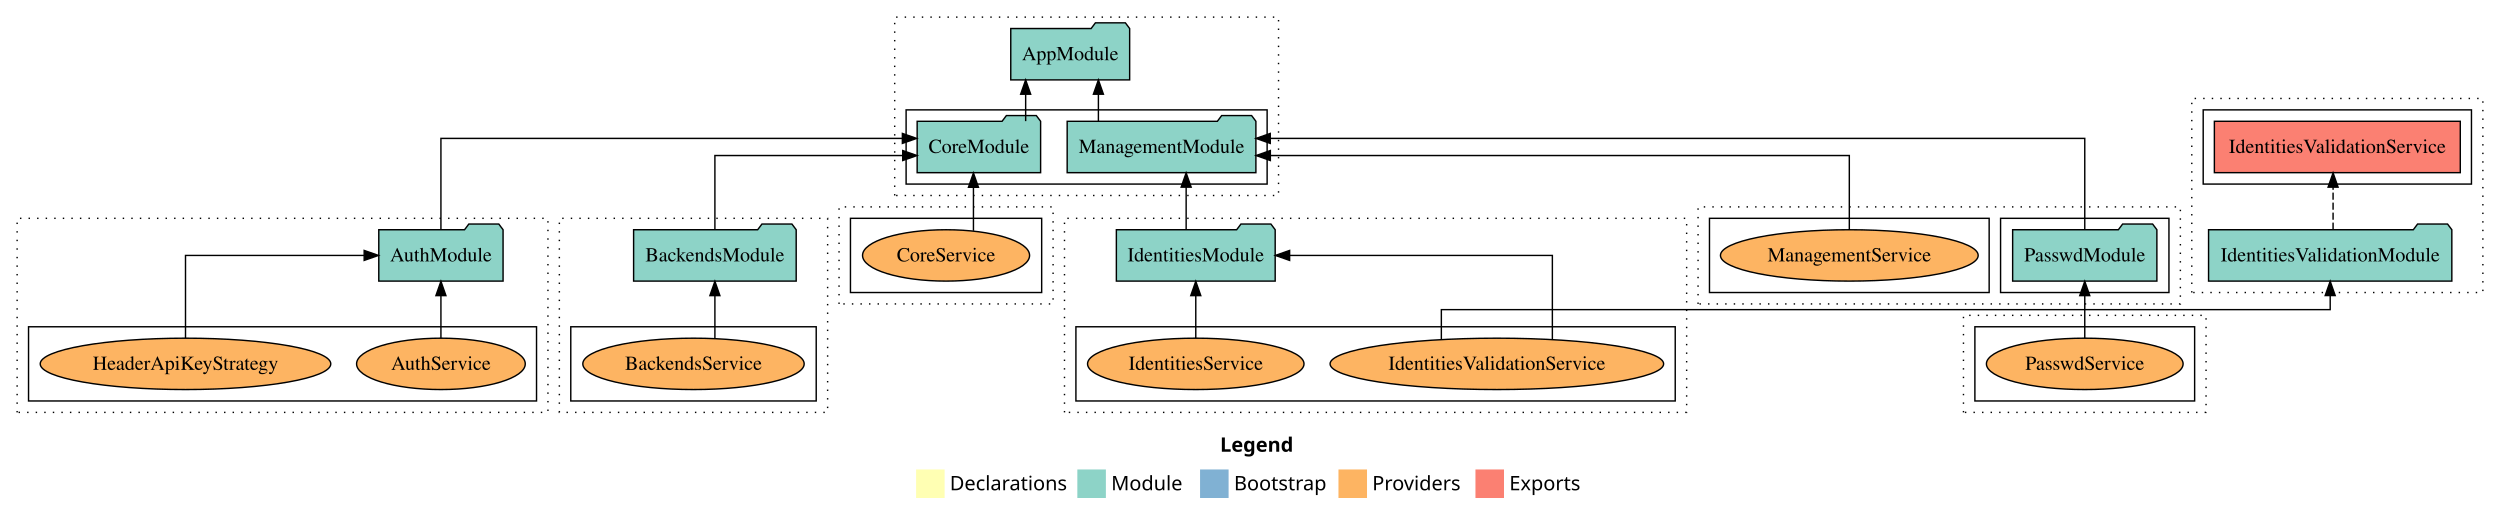
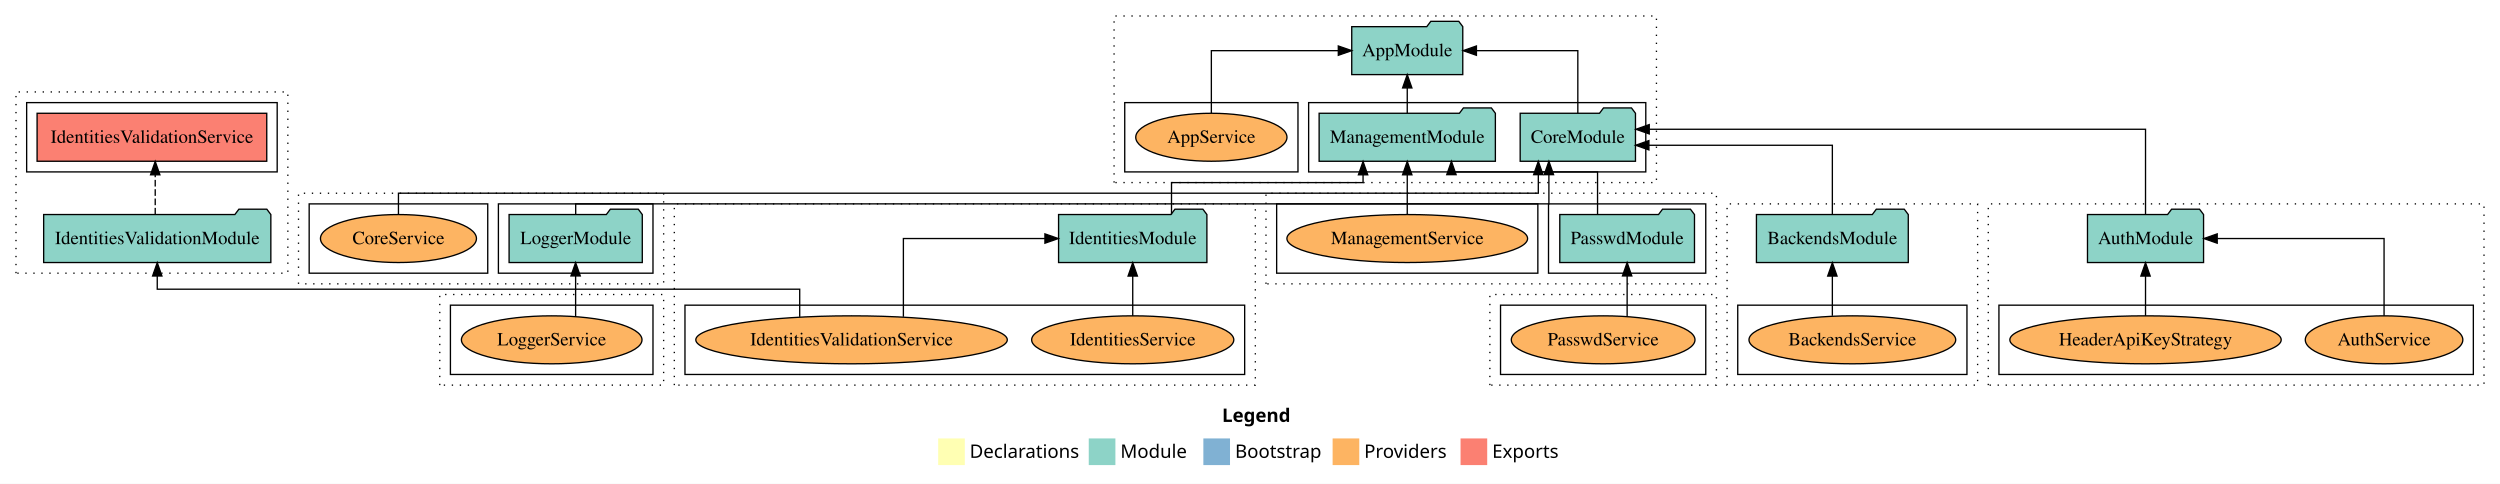
- <svg xmlns="http://www.w3.org/2000/svg" width="1752pt" height="363pt" viewBox="0.00 0.00 1752.00 363.00">
+ <svg xmlns="http://www.w3.org/2000/svg" width="1876pt" height="363pt" viewBox="0.00 0.00 1876.00 363.00">
  <g id="graph0" class="graph" transform="scale(1 1) rotate(0) translate(4 359)">
-     <polygon fill="white" stroke="transparent" points="-4,4 -4,-359 1748,-359 1748,4 -4,4" />
-     <text text-anchor="start" x="851.01" y="-42.4" font-family="Times-12" font-weight="bold" font-size="14.00">Legend</text>
-     <polygon fill="#ffffb3" stroke="transparent" points="638,-10 638,-30 658,-30 658,-10 638,-10" />
-     <text text-anchor="start" x="661.63" y="-15.4" font-family="Times-12" font-size="14.00">  Declarations</text>
-     <polygon fill="#8dd3c7" stroke="transparent" points="751,-10 751,-30 771,-30 771,-10 751,-10" />
-     <text text-anchor="start" x="774.73" y="-15.4" font-family="Times-12" font-size="14.00">  Module</text>
-     <polygon fill="#80b1d3" stroke="transparent" points="837,-10 837,-30 857,-30 857,-10 837,-10" />
-     <text text-anchor="start" x="860.78" y="-15.4" font-family="Times-12" font-size="14.00">  Bootstrap</text>
-     <polygon fill="#fdb462" stroke="transparent" points="934,-10 934,-30 954,-30 954,-10 934,-10" />
-     <text text-anchor="start" x="957.67" y="-15.4" font-family="Times-12" font-size="14.00">  Providers</text>
-     <polygon fill="#fb8072" stroke="transparent" points="1030,-10 1030,-30 1050,-30 1050,-10 1030,-10" />
-     <text text-anchor="start" x="1053.73" y="-15.4" font-family="Times-12" font-size="14.00">  Exports</text>
+     <polygon fill="white" stroke="transparent" points="-4,4 -4,-359 1872,-359 1872,4 -4,4" />
+     <text text-anchor="start" x="913.01" y="-42.4" font-family="Times-12" font-weight="bold" font-size="14.00">Legend</text>
+     <polygon fill="#ffffb3" stroke="transparent" points="700,-10 700,-30 720,-30 720,-10 700,-10" />
+     <text text-anchor="start" x="723.63" y="-15.4" font-family="Times-12" font-size="14.00">  Declarations</text>
+     <polygon fill="#8dd3c7" stroke="transparent" points="813,-10 813,-30 833,-30 833,-10 813,-10" />
+     <text text-anchor="start" x="836.73" y="-15.4" font-family="Times-12" font-size="14.00">  Module</text>
+     <polygon fill="#80b1d3" stroke="transparent" points="899,-10 899,-30 919,-30 919,-10 899,-10" />
+     <text text-anchor="start" x="922.78" y="-15.4" font-family="Times-12" font-size="14.00">  Bootstrap</text>
+     <polygon fill="#fdb462" stroke="transparent" points="996,-10 996,-30 1016,-30 1016,-10 996,-10" />
+     <text text-anchor="start" x="1019.67" y="-15.4" font-family="Times-12" font-size="14.00">  Providers</text>
+     <polygon fill="#fb8072" stroke="transparent" points="1092,-10 1092,-30 1112,-30 1112,-10 1092,-10" />
+     <text text-anchor="start" x="1115.73" y="-15.4" font-family="Times-12" font-size="14.00">  Exports</text>
    <g id="clust1" class="cluster">
-       <polygon fill="none" stroke="black" stroke-dasharray="1,5" points="623,-222 623,-347 892,-347 892,-222 623,-222" />
+       <polygon fill="none" stroke="black" stroke-dasharray="1,5" points="832,-222 832,-347 1239,-347 1239,-222 832,-222" />
    </g>
    <g id="clust3" class="cluster">
-       <polygon fill="none" stroke="black" points="631,-230 631,-282 884,-282 884,-230 631,-230" />
+       <polygon fill="none" stroke="black" points="978,-230 978,-282 1231,-282 1231,-230 978,-230" />
+     </g>
+     <g id="clust6" class="cluster">
+       <polygon fill="none" stroke="black" points="840,-230 840,-282 970,-282 970,-230 840,-230" />
    </g>
    <g id="clust7" class="cluster">
-       <polygon fill="none" stroke="black" stroke-dasharray="1,5" points="8,-70 8,-206 380,-206 380,-70 8,-70" />
+       <polygon fill="none" stroke="black" stroke-dasharray="1,5" points="1488,-70 1488,-206 1860,-206 1860,-70 1488,-70" />
    </g>
    <g id="clust12" class="cluster">
-       <polygon fill="none" stroke="black" points="16,-78 16,-130 372,-130 372,-78 16,-78" />
+       <polygon fill="none" stroke="black" points="1496,-78 1496,-130 1852,-130 1852,-78 1496,-78" />
    </g>
    <g id="clust13" class="cluster">
-       <polygon fill="none" stroke="black" stroke-dasharray="1,5" points="388,-70 388,-206 576,-206 576,-70 388,-70" />
+       <polygon fill="none" stroke="black" stroke-dasharray="1,5" points="1292,-70 1292,-206 1480,-206 1480,-70 1292,-70" />
    </g>
    <g id="clust18" class="cluster">
-       <polygon fill="none" stroke="black" points="396,-78 396,-130 568,-130 568,-78 396,-78" />
+       <polygon fill="none" stroke="black" points="1300,-78 1300,-130 1472,-130 1472,-78 1300,-78" />
    </g>
    <g id="clust19" class="cluster">
-       <polygon fill="none" stroke="black" stroke-dasharray="1,5" points="584,-146 584,-214 734,-214 734,-146 584,-146" />
+       <polygon fill="none" stroke="black" stroke-dasharray="1,5" points="220,-146 220,-214 494,-214 494,-146 220,-146" />
+     </g>
+     <g id="clust21" class="cluster">
+       <polygon fill="none" stroke="black" points="370,-154 370,-206 486,-206 486,-154 370,-154" />
    </g>
    <g id="clust24" class="cluster">
-       <polygon fill="none" stroke="black" points="592,-154 592,-206 726,-206 726,-154 592,-154" />
+       <polygon fill="none" stroke="black" points="228,-154 228,-206 362,-206 362,-154 228,-154" />
    </g>
    <g id="clust25" class="cluster">
-       <polygon fill="none" stroke="black" stroke-dasharray="1,5" points="742,-70 742,-206 1178,-206 1178,-70 742,-70" />
+       <polygon fill="none" stroke="black" stroke-dasharray="1,5" points="502,-70 502,-206 938,-206 938,-70 502,-70" />
    </g>
    <g id="clust30" class="cluster">
-       <polygon fill="none" stroke="black" points="750,-78 750,-130 1170,-130 1170,-78 750,-78" />
+       <polygon fill="none" stroke="black" points="510,-78 510,-130 930,-130 930,-78 510,-78" />
    </g>
    <g id="clust31" class="cluster">
-       <polygon fill="none" stroke="black" stroke-dasharray="1,5" points="1532,-154 1532,-290 1736,-290 1736,-154 1532,-154" />
+       <polygon fill="none" stroke="black" stroke-dasharray="1,5" points="8,-154 8,-290 212,-290 212,-154 8,-154" />
    </g>
    <g id="clust34" class="cluster">
-       <polygon fill="none" stroke="black" points="1540,-230 1540,-282 1728,-282 1728,-230 1540,-230" />
+       <polygon fill="none" stroke="black" points="16,-230 16,-282 204,-282 204,-230 16,-230" />
    </g>
    <g id="clust37" class="cluster">
-       <polygon fill="none" stroke="black" stroke-dasharray="1,5" points="1186,-146 1186,-214 1524,-214 1524,-146 1186,-146" />
-     </g>
-     <g id="clust39" class="cluster">
-       <polygon fill="none" stroke="black" points="1398,-154 1398,-206 1516,-206 1516,-154 1398,-154" />
+       <polygon fill="none" stroke="black" stroke-dasharray="1,5" points="326,-70 326,-138 494,-138 494,-70 326,-70" />
    </g>
    <g id="clust42" class="cluster">
-       <polygon fill="none" stroke="black" points="1194,-154 1194,-206 1390,-206 1390,-154 1194,-154" />
+       <polygon fill="none" stroke="black" points="334,-78 334,-130 486,-130 486,-78 334,-78" />
    </g>
    <g id="clust43" class="cluster">
-       <polygon fill="none" stroke="black" stroke-dasharray="1,5" points="1372,-70 1372,-138 1542,-138 1542,-70 1372,-70" />
+       <polygon fill="none" stroke="black" stroke-dasharray="1,5" points="946,-146 946,-214 1284,-214 1284,-146 946,-146" />
+     </g>
+     <g id="clust45" class="cluster">
+       <polygon fill="none" stroke="black" points="1158,-154 1158,-206 1276,-206 1276,-154 1158,-154" />
    </g>
    <g id="clust48" class="cluster">
-       <polygon fill="none" stroke="black" points="1380,-78 1380,-130 1534,-130 1534,-78 1380,-78" />
+       <polygon fill="none" stroke="black" points="954,-154 954,-206 1150,-206 1150,-154 954,-154" />
+     </g>
+     <g id="clust49" class="cluster">
+       <polygon fill="none" stroke="black" stroke-dasharray="1,5" points="1114,-70 1114,-138 1284,-138 1284,-70 1114,-70" />
+     </g>
+     <g id="clust54" class="cluster">
+       <polygon fill="none" stroke="black" points="1122,-78 1122,-130 1276,-130 1276,-78 1122,-78" />
    </g>
    <g id="node1" class="node">
-       <polygon fill="#8dd3c7" stroke="black" points="725.26,-274 722.26,-278 701.26,-278 698.26,-274 638.74,-274 638.74,-238 725.26,-238 725.26,-274" />
-       <text text-anchor="middle" x="682" y="-251.8" font-family="Times,serif" font-size="14.00">CoreModule</text>
+       <polygon fill="#8dd3c7" stroke="black" points="1223.26,-274 1220.26,-278 1199.26,-278 1196.26,-274 1136.74,-274 1136.74,-238 1223.26,-238 1223.26,-274" />
+       <text text-anchor="middle" x="1180" y="-251.8" font-family="Times,serif" font-size="14.00">CoreModule</text>
    </g>
    <g id="node3" class="node">
-       <polygon fill="#8dd3c7" stroke="black" points="787.66,-339 784.66,-343 763.66,-343 760.66,-339 704.34,-339 704.34,-303 787.66,-303 787.66,-339" />
-       <text text-anchor="middle" x="746" y="-316.8" font-family="Times,serif" font-size="14.00">AppModule</text>
+       <polygon fill="#8dd3c7" stroke="black" points="1093.66,-339 1090.66,-343 1069.66,-343 1066.66,-339 1010.34,-339 1010.34,-303 1093.66,-303 1093.66,-339" />
+       <text text-anchor="middle" x="1052" y="-316.8" font-family="Times,serif" font-size="14.00">AppModule</text>
    </g>
    <g id="edge1" class="edge">
-       <path fill="none" stroke="black" d="M714.78,-274.11C714.78,-274.11 714.78,-292.99 714.78,-292.99" />
-       <polygon fill="black" stroke="black" points="711.28,-292.99 714.78,-302.99 718.28,-292.99 711.28,-292.99" />
+       <path fill="none" stroke="black" d="M1180,-274.11C1180,-293.34 1180,-321 1180,-321 1180,-321 1103.91,-321 1103.91,-321" />
+       <polygon fill="black" stroke="black" points="1103.91,-317.5 1093.91,-321 1103.91,-324.5 1103.91,-317.5" />
    </g>
    <g id="node2" class="node">
-       <polygon fill="#8dd3c7" stroke="black" points="876.13,-274 873.13,-278 852.13,-278 849.13,-274 743.87,-274 743.87,-238 876.13,-238 876.13,-274" />
-       <text text-anchor="middle" x="810" y="-251.8" font-family="Times,serif" font-size="14.00">ManagementModule</text>
+       <polygon fill="#8dd3c7" stroke="black" points="1118.13,-274 1115.13,-278 1094.13,-278 1091.13,-274 985.87,-274 985.87,-238 1118.13,-238 1118.13,-274" />
+       <text text-anchor="middle" x="1052" y="-251.8" font-family="Times,serif" font-size="14.00">ManagementModule</text>
    </g>
    <g id="edge2" class="edge">
-       <path fill="none" stroke="black" d="M765.76,-274.11C765.76,-274.11 765.76,-292.99 765.76,-292.99" />
-       <polygon fill="black" stroke="black" points="762.26,-292.99 765.76,-302.99 769.26,-292.99 762.26,-292.99" />
+       <path fill="none" stroke="black" d="M1052,-274.11C1052,-274.11 1052,-292.99 1052,-292.99" />
+       <polygon fill="black" stroke="black" points="1048.5,-292.99 1052,-302.99 1055.5,-292.99 1048.5,-292.99" />
    </g>
    <g id="node4" class="node">
-       <ellipse fill="#fdb462" stroke="black" cx="305" cy="-104" rx="59.11" ry="18" />
-       <text text-anchor="middle" x="305" y="-99.8" font-family="Times,serif" font-size="14.00">AuthService</text>
+       <ellipse fill="#fdb462" stroke="black" cx="905" cy="-256" rx="56.74" ry="18" />
+       <text text-anchor="middle" x="905" y="-251.8" font-family="Times,serif" font-size="14.00">AppService</text>
+     </g>
+     <g id="edge3" class="edge">
+       <path fill="none" stroke="black" d="M905,-274.11C905,-293.34 905,-321 905,-321 905,-321 1000.27,-321 1000.27,-321" />
+       <polygon fill="black" stroke="black" points="1000.27,-324.5 1010.27,-321 1000.27,-317.5 1000.27,-324.5" />
+     </g>
+     <g id="node5" class="node">
+       <ellipse fill="#fdb462" stroke="black" cx="1785" cy="-104" rx="59.11" ry="18" />
+       <text text-anchor="middle" x="1785" y="-99.8" font-family="Times,serif" font-size="14.00">AuthService</text>
+     </g>
+     <g id="node7" class="node">
+       <polygon fill="#8dd3c7" stroke="black" points="1649.55,-198 1646.55,-202 1625.55,-202 1622.55,-198 1562.45,-198 1562.45,-162 1649.55,-162 1649.55,-198" />
+       <text text-anchor="middle" x="1606" y="-175.8" font-family="Times,serif" font-size="14.00">AuthModule</text>
+     </g>
+     <g id="edge4" class="edge">
+       <path fill="none" stroke="black" d="M1785,-122.01C1785,-144.49 1785,-180 1785,-180 1785,-180 1659.79,-180 1659.79,-180" />
+       <polygon fill="black" stroke="black" points="1659.79,-176.5 1649.79,-180 1659.79,-183.5 1659.79,-176.5" />
    </g>
    <g id="node6" class="node">
-       <polygon fill="#8dd3c7" stroke="black" points="348.55,-198 345.55,-202 324.55,-202 321.55,-198 261.45,-198 261.45,-162 348.55,-162 348.55,-198" />
-       <text text-anchor="middle" x="305" y="-175.8" font-family="Times,serif" font-size="14.00">AuthModule</text>
-     </g>
-     <g id="edge3" class="edge">
-       <path fill="none" stroke="black" d="M305,-122.01C305,-122.01 305,-151.85 305,-151.85" />
-       <polygon fill="black" stroke="black" points="301.5,-151.85 305,-161.85 308.5,-151.85 301.5,-151.85" />
-     </g>
-     <g id="node5" class="node">
-       <ellipse fill="#fdb462" stroke="black" cx="126" cy="-104" rx="101.82" ry="18" />
-       <text text-anchor="middle" x="126" y="-99.8" font-family="Times,serif" font-size="14.00">HeaderApiKeyStrategy</text>
-     </g>
-     <g id="edge4" class="edge">
-       <path fill="none" stroke="black" d="M126,-122.01C126,-144.49 126,-180 126,-180 126,-180 251.21,-180 251.21,-180" />
-       <polygon fill="black" stroke="black" points="251.21,-183.5 261.21,-180 251.21,-176.5 251.21,-183.5" />
+       <ellipse fill="#fdb462" stroke="black" cx="1606" cy="-104" rx="101.82" ry="18" />
+       <text text-anchor="middle" x="1606" y="-99.8" font-family="Times,serif" font-size="14.00">HeaderApiKeyStrategy</text>
+     </g>
+     <g id="edge5" class="edge">
+       <path fill="none" stroke="black" d="M1606,-122.01C1606,-122.01 1606,-151.85 1606,-151.85" />
+       <polygon fill="black" stroke="black" points="1602.5,-151.85 1606,-161.85 1609.5,-151.85 1602.5,-151.85" />
+     </g>
+     <g id="edge7" class="edge">
+       <path fill="none" stroke="black" d="M1606,-198.2C1606,-222.36 1606,-262 1606,-262 1606,-262 1233.59,-262 1233.59,-262" />
+       <polygon fill="black" stroke="black" points="1233.59,-258.5 1223.59,-262 1233.59,-265.5 1233.59,-258.5" />
+     </g>
+     <g id="node8" class="node">
+       <ellipse fill="#fdb462" stroke="black" cx="1386" cy="-104" rx="77.57" ry="18" />
+       <text text-anchor="middle" x="1386" y="-99.8" font-family="Times,serif" font-size="14.00">BackendsService</text>
+     </g>
+     <g id="node9" class="node">
+       <polygon fill="#8dd3c7" stroke="black" points="1427.97,-198 1424.97,-202 1403.97,-202 1400.97,-198 1314.03,-198 1314.03,-162 1427.97,-162 1427.97,-198" />
+       <text text-anchor="middle" x="1371" y="-175.8" font-family="Times,serif" font-size="14.00">BackendsModule</text>
    </g>
    <g id="edge6" class="edge">
-       <path fill="none" stroke="black" d="M305,-198.2C305,-222.36 305,-262 305,-262 305,-262 628.39,-262 628.39,-262" />
-       <polygon fill="black" stroke="black" points="628.39,-265.5 638.39,-262 628.38,-258.5 628.39,-265.5" />
-     </g>
-     <g id="node7" class="node">
-       <ellipse fill="#fdb462" stroke="black" cx="482" cy="-104" rx="77.57" ry="18" />
-       <text text-anchor="middle" x="482" y="-99.8" font-family="Times,serif" font-size="14.00">BackendsService</text>
-     </g>
-     <g id="node8" class="node">
-       <polygon fill="#8dd3c7" stroke="black" points="553.97,-198 550.97,-202 529.97,-202 526.97,-198 440.03,-198 440.03,-162 553.97,-162 553.97,-198" />
-       <text text-anchor="middle" x="497" y="-175.8" font-family="Times,serif" font-size="14.00">BackendsModule</text>
-     </g>
-     <g id="edge5" class="edge">
-       <path fill="none" stroke="black" d="M497,-122.01C497,-122.01 497,-151.85 497,-151.85" />
-       <polygon fill="black" stroke="black" points="493.5,-151.85 497,-161.85 500.5,-151.85 493.5,-151.85" />
-     </g>
-     <g id="edge7" class="edge">
-       <path fill="none" stroke="black" d="M497,-198.03C497,-218.77 497,-250 497,-250 497,-250 628.63,-250 628.63,-250" />
-       <polygon fill="black" stroke="black" points="628.63,-253.5 638.63,-250 628.63,-246.5 628.63,-253.5" />
-     </g>
-     <g id="node9" class="node">
-       <ellipse fill="#fdb462" stroke="black" cx="659" cy="-180" rx="58.53" ry="18" />
-       <text text-anchor="middle" x="659" y="-175.8" font-family="Times,serif" font-size="14.00">CoreService</text>
+       <path fill="none" stroke="black" d="M1371,-122.01C1371,-122.01 1371,-151.85 1371,-151.85" />
+       <polygon fill="black" stroke="black" points="1367.5,-151.85 1371,-161.85 1374.5,-151.85 1367.5,-151.85" />
    </g>
    <g id="edge8" class="edge">
-       <path fill="none" stroke="black" d="M678.19,-197.25C678.19,-197.25 678.19,-227.76 678.19,-227.76" />
-       <polygon fill="black" stroke="black" points="674.69,-227.76 678.19,-237.76 681.69,-227.76 674.69,-227.76" />
+       <path fill="none" stroke="black" d="M1371,-198.03C1371,-218.77 1371,-250 1371,-250 1371,-250 1233.34,-250 1233.34,-250" />
+       <polygon fill="black" stroke="black" points="1233.34,-246.5 1223.34,-250 1233.34,-253.5 1233.34,-246.5" />
    </g>
    <g id="node10" class="node">
-       <ellipse fill="#fdb462" stroke="black" cx="834" cy="-104" rx="75.85" ry="18" />
-       <text text-anchor="middle" x="834" y="-99.8" font-family="Times,serif" font-size="14.00">IdentitiesService</text>
+       <polygon fill="#8dd3c7" stroke="black" points="477.98,-198 474.98,-202 453.98,-202 450.98,-198 378.02,-198 378.02,-162 477.98,-162 477.98,-198" />
+       <text text-anchor="middle" x="428" y="-175.8" font-family="Times,serif" font-size="14.00">LoggerModule</text>
+     </g>
+     <g id="edge9" class="edge">
+       <path fill="none" stroke="black" d="M428,-198.06C428,-202.49 428,-206 428,-206 428,-206 1158.29,-206 1158.29,-206 1158.29,-206 1158.29,-227.95 1158.29,-227.95" />
+       <polygon fill="black" stroke="black" points="1154.79,-227.95 1158.29,-237.95 1161.79,-227.95 1154.79,-227.95" />
+     </g>
+     <g id="node11" class="node">
+       <ellipse fill="#fdb462" stroke="black" cx="295" cy="-180" rx="58.53" ry="18" />
+       <text text-anchor="middle" x="295" y="-175.8" font-family="Times,serif" font-size="14.00">CoreService</text>
+     </g>
+     <g id="edge10" class="edge">
+       <path fill="none" stroke="black" d="M295,-198.19C295,-206.28 295,-214 295,-214 295,-214 1150.35,-214 1150.35,-214 1150.35,-214 1150.35,-227.94 1150.35,-227.94" />
+       <polygon fill="black" stroke="black" points="1146.85,-227.94 1150.35,-237.94 1153.85,-227.94 1146.85,-227.94" />
    </g>
    <g id="node12" class="node">
-       <polygon fill="#8dd3c7" stroke="black" points="889.65,-198 886.65,-202 865.65,-202 862.65,-198 778.35,-198 778.35,-162 889.65,-162 889.65,-198" />
-       <text text-anchor="middle" x="834" y="-175.8" font-family="Times,serif" font-size="14.00">IdentitiesModule</text>
-     </g>
-     <g id="edge9" class="edge">
-       <path fill="none" stroke="black" d="M834,-122.01C834,-122.01 834,-151.85 834,-151.85" />
-       <polygon fill="black" stroke="black" points="830.5,-151.85 834,-161.85 837.5,-151.85 830.5,-151.85" />
-     </g>
-     <g id="node11" class="node">
-       <ellipse fill="#fdb462" stroke="black" cx="1045" cy="-104" rx="116.88" ry="18" />
-       <text text-anchor="middle" x="1045" y="-99.8" font-family="Times,serif" font-size="14.00">IdentitiesValidationService</text>
-     </g>
-     <g id="edge10" class="edge">
-       <path fill="none" stroke="black" d="M1083.9,-121.25C1083.9,-143.67 1083.9,-180 1083.9,-180 1083.9,-180 899.77,-180 899.77,-180" />
-       <polygon fill="black" stroke="black" points="899.77,-176.5 889.77,-180 899.77,-183.5 899.77,-176.5" />
+       <ellipse fill="#fdb462" stroke="black" cx="846" cy="-104" rx="75.85" ry="18" />
+       <text text-anchor="middle" x="846" y="-99.8" font-family="Times,serif" font-size="14.00">IdentitiesService</text>
    </g>
    <g id="node14" class="node">
-       <polygon fill="#8dd3c7" stroke="black" points="1714.24,-198 1711.24,-202 1690.24,-202 1687.24,-198 1543.76,-198 1543.76,-162 1714.24,-162 1714.24,-198" />
-       <text text-anchor="middle" x="1629" y="-175.8" font-family="Times,serif" font-size="14.00">IdentitiesValidationModule</text>
+       <polygon fill="#8dd3c7" stroke="black" points="901.65,-198 898.65,-202 877.65,-202 874.65,-198 790.35,-198 790.35,-162 901.65,-162 901.65,-198" />
+       <text text-anchor="middle" x="846" y="-175.8" font-family="Times,serif" font-size="14.00">IdentitiesModule</text>
+     </g>
+     <g id="edge11" class="edge">
+       <path fill="none" stroke="black" d="M846,-122.01C846,-122.01 846,-151.85 846,-151.85" />
+       <polygon fill="black" stroke="black" points="842.5,-151.85 846,-161.85 849.5,-151.85 842.5,-151.85" />
+     </g>
+     <g id="node13" class="node">
+       <ellipse fill="#fdb462" stroke="black" cx="635" cy="-104" rx="116.88" ry="18" />
+       <text text-anchor="middle" x="635" y="-99.8" font-family="Times,serif" font-size="14.00">IdentitiesValidationService</text>
    </g>
    <g id="edge12" class="edge">
-       <path fill="none" stroke="black" d="M1006.1,-121.22C1006.1,-131.28 1006.1,-142 1006.1,-142 1006.1,-142 1629,-142 1629,-142 1629,-142 1629,-151.89 1629,-151.89" />
-       <polygon fill="black" stroke="black" points="1625.5,-151.89 1629,-161.89 1632.5,-151.89 1625.5,-151.89" />
+       <path fill="none" stroke="black" d="M673.9,-121.25C673.9,-143.67 673.9,-180 673.9,-180 673.9,-180 780.12,-180 780.12,-180" />
+       <polygon fill="black" stroke="black" points="780.12,-183.5 790.12,-180 780.12,-176.5 780.12,-183.5" />
+     </g>
+     <g id="node16" class="node">
+       <polygon fill="#8dd3c7" stroke="black" points="199.24,-198 196.24,-202 175.24,-202 172.24,-198 28.76,-198 28.76,-162 199.24,-162 199.24,-198" />
+       <text text-anchor="middle" x="114" y="-175.8" font-family="Times,serif" font-size="14.00">IdentitiesValidationModule</text>
+     </g>
+     <g id="edge14" class="edge">
+       <path fill="none" stroke="black" d="M596.1,-121.22C596.1,-131.28 596.1,-142 596.1,-142 596.1,-142 114,-142 114,-142 114,-142 114,-151.89 114,-151.89" />
+       <polygon fill="black" stroke="black" points="110.5,-151.89 114,-161.89 117.5,-151.89 110.5,-151.89" />
+     </g>
+     <g id="edge16" class="edge">
+       <path fill="none" stroke="black" d="M875.1,-198.06C875.1,-209.44 875.1,-222 875.1,-222 875.1,-222 1018.84,-222 1018.84,-222 1018.84,-222 1018.84,-227.81 1018.84,-227.81" />
+       <polygon fill="black" stroke="black" points="1015.34,-227.81 1018.84,-237.81 1022.34,-227.81 1015.34,-227.81" />
+     </g>
+     <g id="node15" class="node">
+       <polygon fill="#fb8072" stroke="black" points="196.17,-274 23.83,-274 23.83,-238 196.17,-238 196.17,-274" />
+       <text text-anchor="middle" x="110" y="-251.8" font-family="Times,serif" font-size="14.00">IdentitiesValidationService </text>
    </g>
    <g id="edge13" class="edge">
-       <path fill="none" stroke="black" d="M827.25,-198.01C827.25,-198.01 827.25,-227.85 827.25,-227.85" />
-       <polygon fill="black" stroke="black" points="823.75,-227.85 827.25,-237.85 830.75,-227.85 823.75,-227.85" />
-     </g>
-     <g id="node13" class="node">
-       <polygon fill="#fb8072" stroke="black" points="1720.17,-274 1547.83,-274 1547.83,-238 1720.17,-238 1720.17,-274" />
-       <text text-anchor="middle" x="1634" y="-251.8" font-family="Times,serif" font-size="14.00">IdentitiesValidationService </text>
-     </g>
-     <g id="edge11" class="edge">
-       <path fill="none" stroke="black" stroke-dasharray="5,2" d="M1631.02,-198.01C1631.02,-198.01 1631.02,-227.85 1631.02,-227.85" />
-       <polygon fill="black" stroke="black" points="1627.52,-227.85 1631.02,-237.85 1634.52,-227.85 1627.52,-227.85" />
-     </g>
-     <g id="node15" class="node">
-       <polygon fill="#8dd3c7" stroke="black" points="1507.54,-198 1504.54,-202 1483.54,-202 1480.54,-198 1406.46,-198 1406.46,-162 1507.54,-162 1507.54,-198" />
-       <text text-anchor="middle" x="1457" y="-175.8" font-family="Times,serif" font-size="14.00">PasswdModule</text>
-     </g>
-     <g id="edge14" class="edge">
-       <path fill="none" stroke="black" d="M1457,-198.2C1457,-222.36 1457,-262 1457,-262 1457,-262 886.2,-262 886.2,-262" />
-       <polygon fill="black" stroke="black" points="886.2,-258.5 876.2,-262 886.2,-265.5 886.2,-258.5" />
-     </g>
-     <g id="node16" class="node">
-       <ellipse fill="#fdb462" stroke="black" cx="1292" cy="-180" rx="90.31" ry="18" />
-       <text text-anchor="middle" x="1292" y="-175.8" font-family="Times,serif" font-size="14.00">ManagementService</text>
+       <path fill="none" stroke="black" stroke-dasharray="5,2" d="M112.48,-198.01C112.48,-198.01 112.48,-227.85 112.48,-227.85" />
+       <polygon fill="black" stroke="black" points="108.98,-227.85 112.48,-237.85 115.98,-227.85 108.98,-227.85" />
+     </g>
+     <g id="node17" class="node">
+       <ellipse fill="#fdb462" stroke="black" cx="410" cy="-104" rx="67.76" ry="18" />
+       <text text-anchor="middle" x="410" y="-99.8" font-family="Times,serif" font-size="14.00">LoggerService</text>
    </g>
    <g id="edge15" class="edge">
-       <path fill="none" stroke="black" d="M1292,-198.03C1292,-218.77 1292,-250 1292,-250 1292,-250 886.26,-250 886.26,-250" />
-       <polygon fill="black" stroke="black" points="886.26,-246.5 876.26,-250 886.26,-253.5 886.26,-246.5" />
-     </g>
-     <g id="node17" class="node">
-       <ellipse fill="#fdb462" stroke="black" cx="1457" cy="-104" rx="68.92" ry="18" />
-       <text text-anchor="middle" x="1457" y="-99.8" font-family="Times,serif" font-size="14.00">PasswdService</text>
-     </g>
-     <g id="edge16" class="edge">
-       <path fill="none" stroke="black" d="M1457,-122.01C1457,-122.01 1457,-151.85 1457,-151.85" />
-       <polygon fill="black" stroke="black" points="1453.5,-151.85 1457,-161.85 1460.5,-151.85 1453.5,-151.85" />
+       <path fill="none" stroke="black" d="M427.94,-121.63C427.94,-121.63 427.94,-151.94 427.94,-151.94" />
+       <polygon fill="black" stroke="black" points="424.44,-151.94 427.94,-161.94 431.44,-151.94 424.44,-151.94" />
+     </g>
+     <g id="node18" class="node">
+       <polygon fill="#8dd3c7" stroke="black" points="1267.54,-198 1264.54,-202 1243.54,-202 1240.54,-198 1166.46,-198 1166.46,-162 1267.54,-162 1267.54,-198" />
+       <text text-anchor="middle" x="1217" y="-175.8" font-family="Times,serif" font-size="14.00">PasswdModule</text>
+     </g>
+     <g id="edge17" class="edge">
+       <path fill="none" stroke="black" d="M1194.8,-198.05C1194.8,-212.37 1194.8,-230 1194.8,-230 1194.8,-230 1085.16,-230 1085.16,-230 1085.16,-230 1085.16,-230.79 1085.16,-230.79" />
+       <polygon fill="black" stroke="black" points="1081.66,-227.94 1085.16,-237.94 1088.66,-227.94 1081.66,-227.94" />
+     </g>
+     <g id="node19" class="node">
+       <ellipse fill="#fdb462" stroke="black" cx="1052" cy="-180" rx="90.31" ry="18" />
+       <text text-anchor="middle" x="1052" y="-175.8" font-family="Times,serif" font-size="14.00">ManagementService</text>
+     </g>
+     <g id="edge18" class="edge">
+       <path fill="none" stroke="black" d="M1052,-198.01C1052,-198.01 1052,-227.85 1052,-227.85" />
+       <polygon fill="black" stroke="black" points="1048.5,-227.85 1052,-237.85 1055.5,-227.85 1048.5,-227.85" />
+     </g>
+     <g id="node20" class="node">
+       <ellipse fill="#fdb462" stroke="black" cx="1199" cy="-104" rx="68.92" ry="18" />
+       <text text-anchor="middle" x="1199" y="-99.8" font-family="Times,serif" font-size="14.00">PasswdService</text>
+     </g>
+     <g id="edge19" class="edge">
+       <path fill="none" stroke="black" d="M1217,-121.63C1217,-121.63 1217,-151.94 1217,-151.94" />
+       <polygon fill="black" stroke="black" points="1213.5,-151.94 1217,-161.94 1220.5,-151.94 1213.5,-151.94" />
    </g>
  </g>
</svg>
